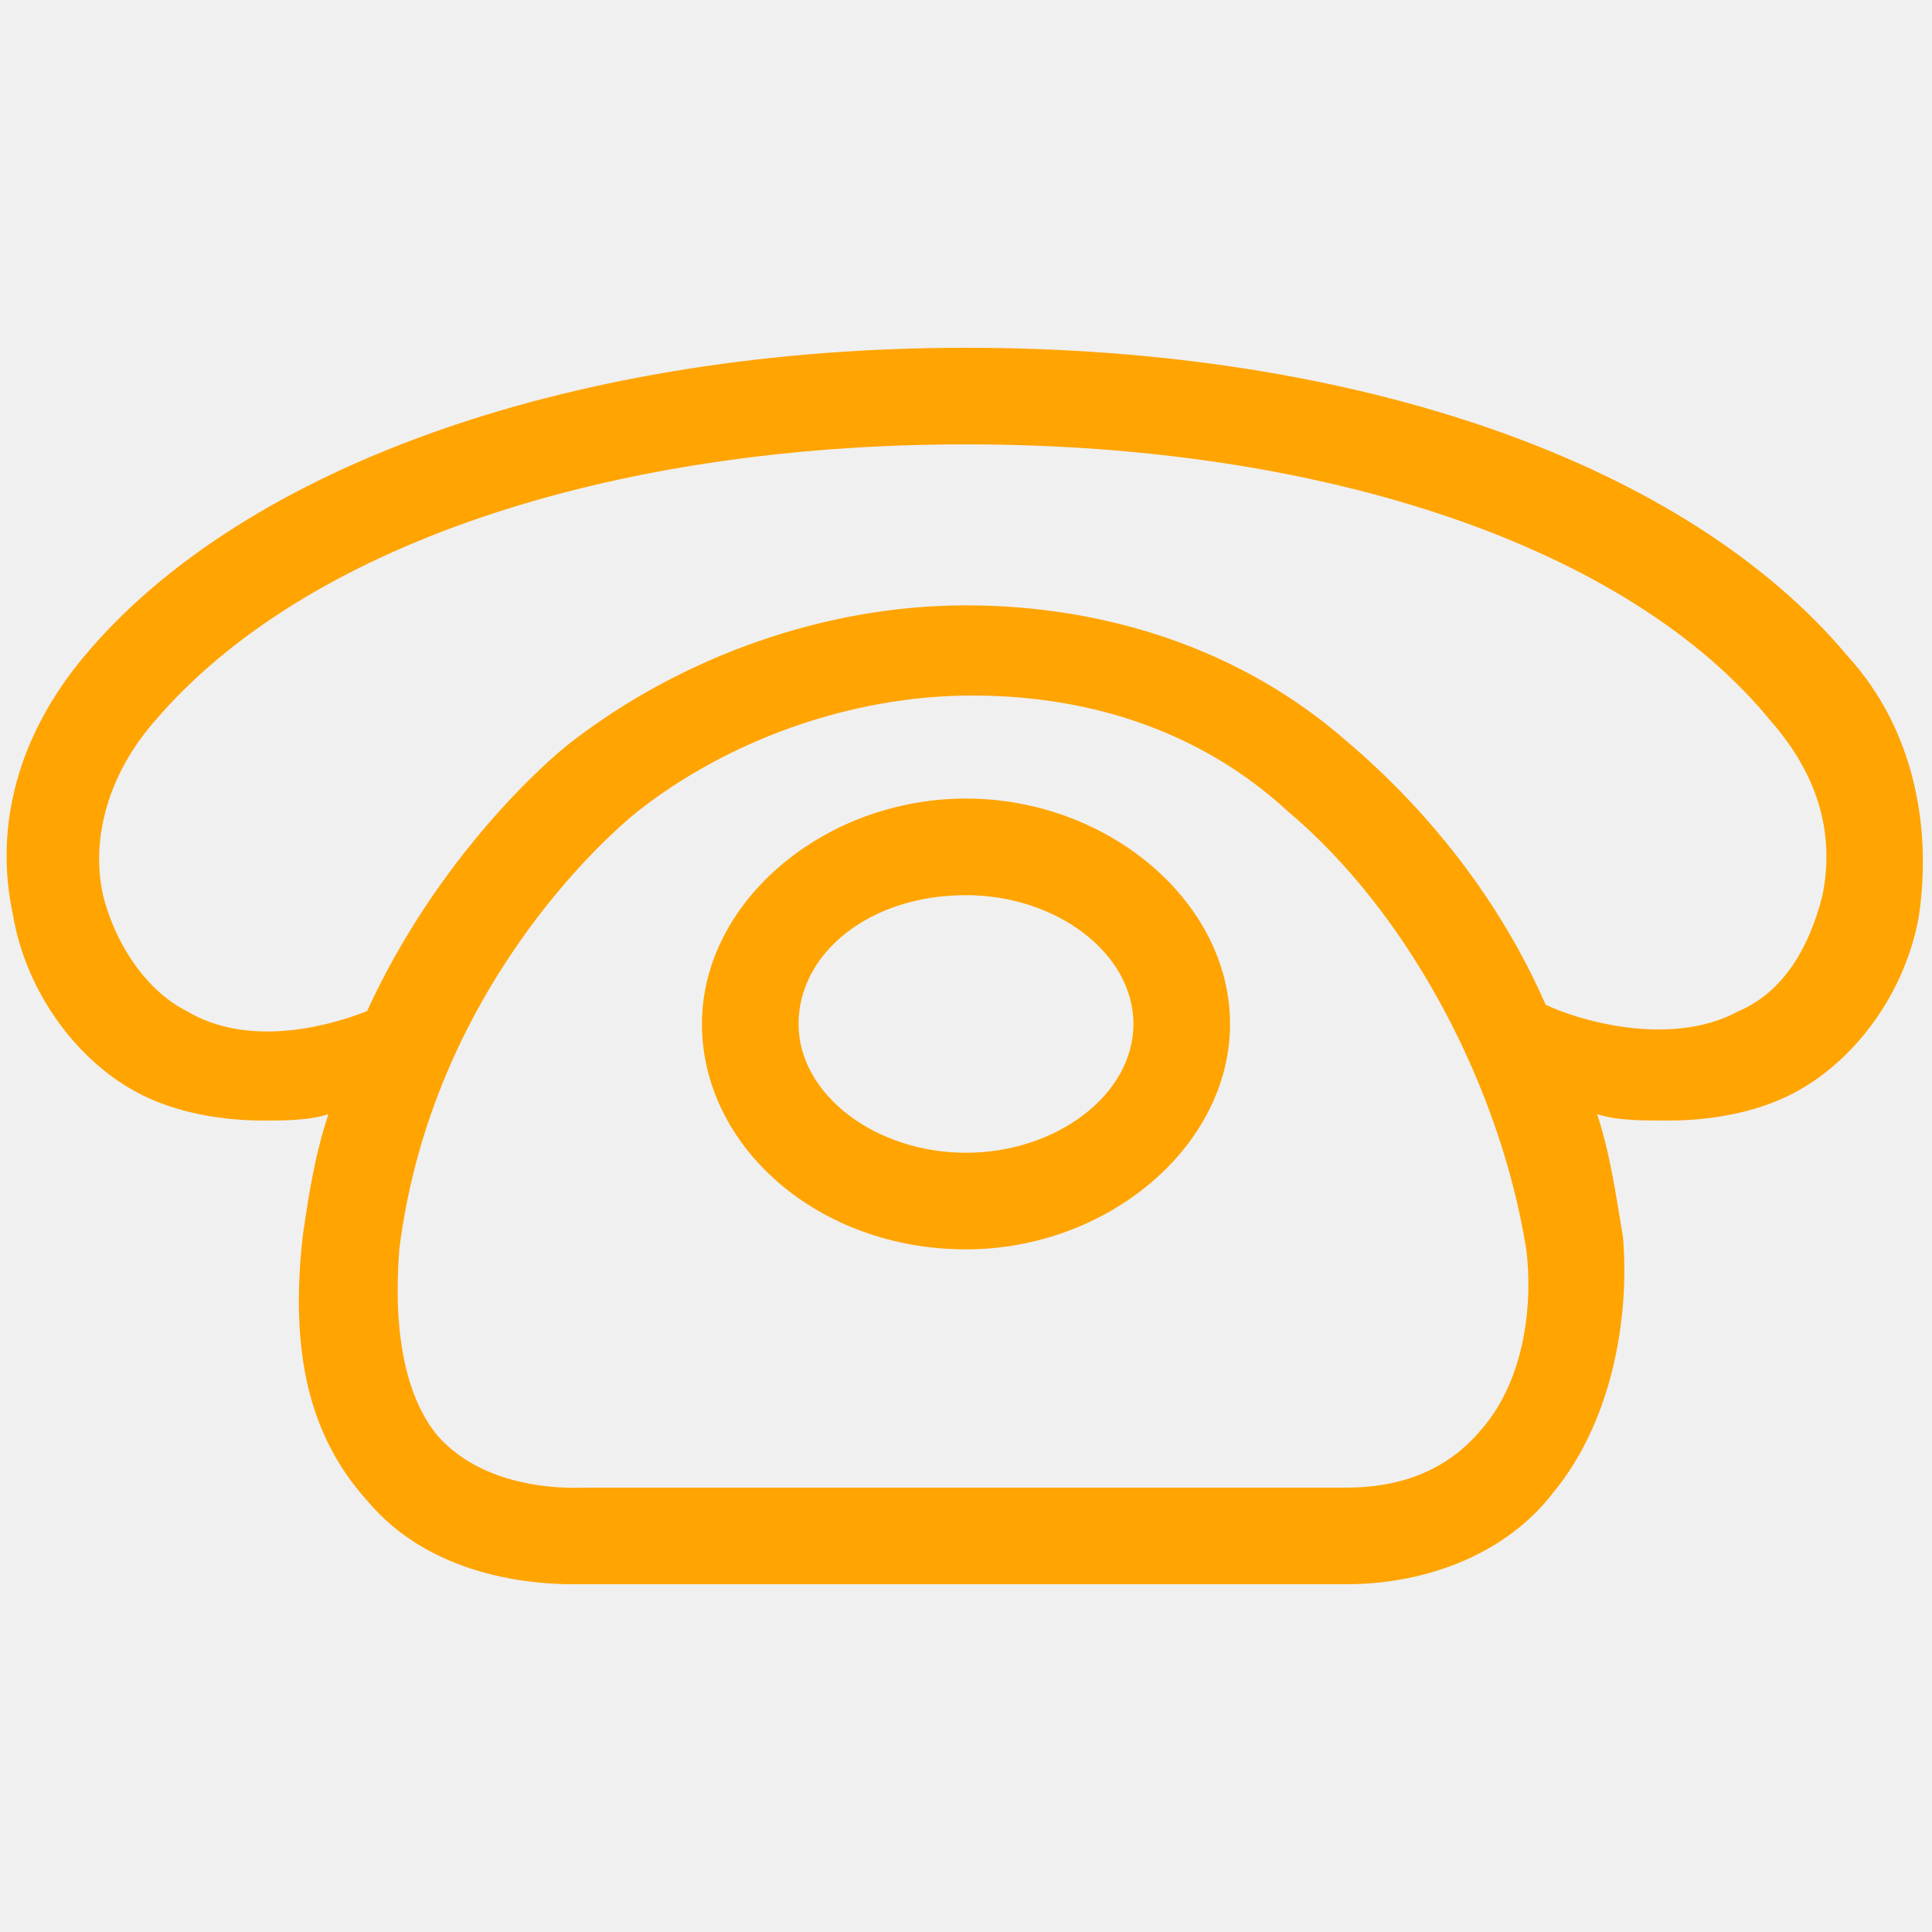
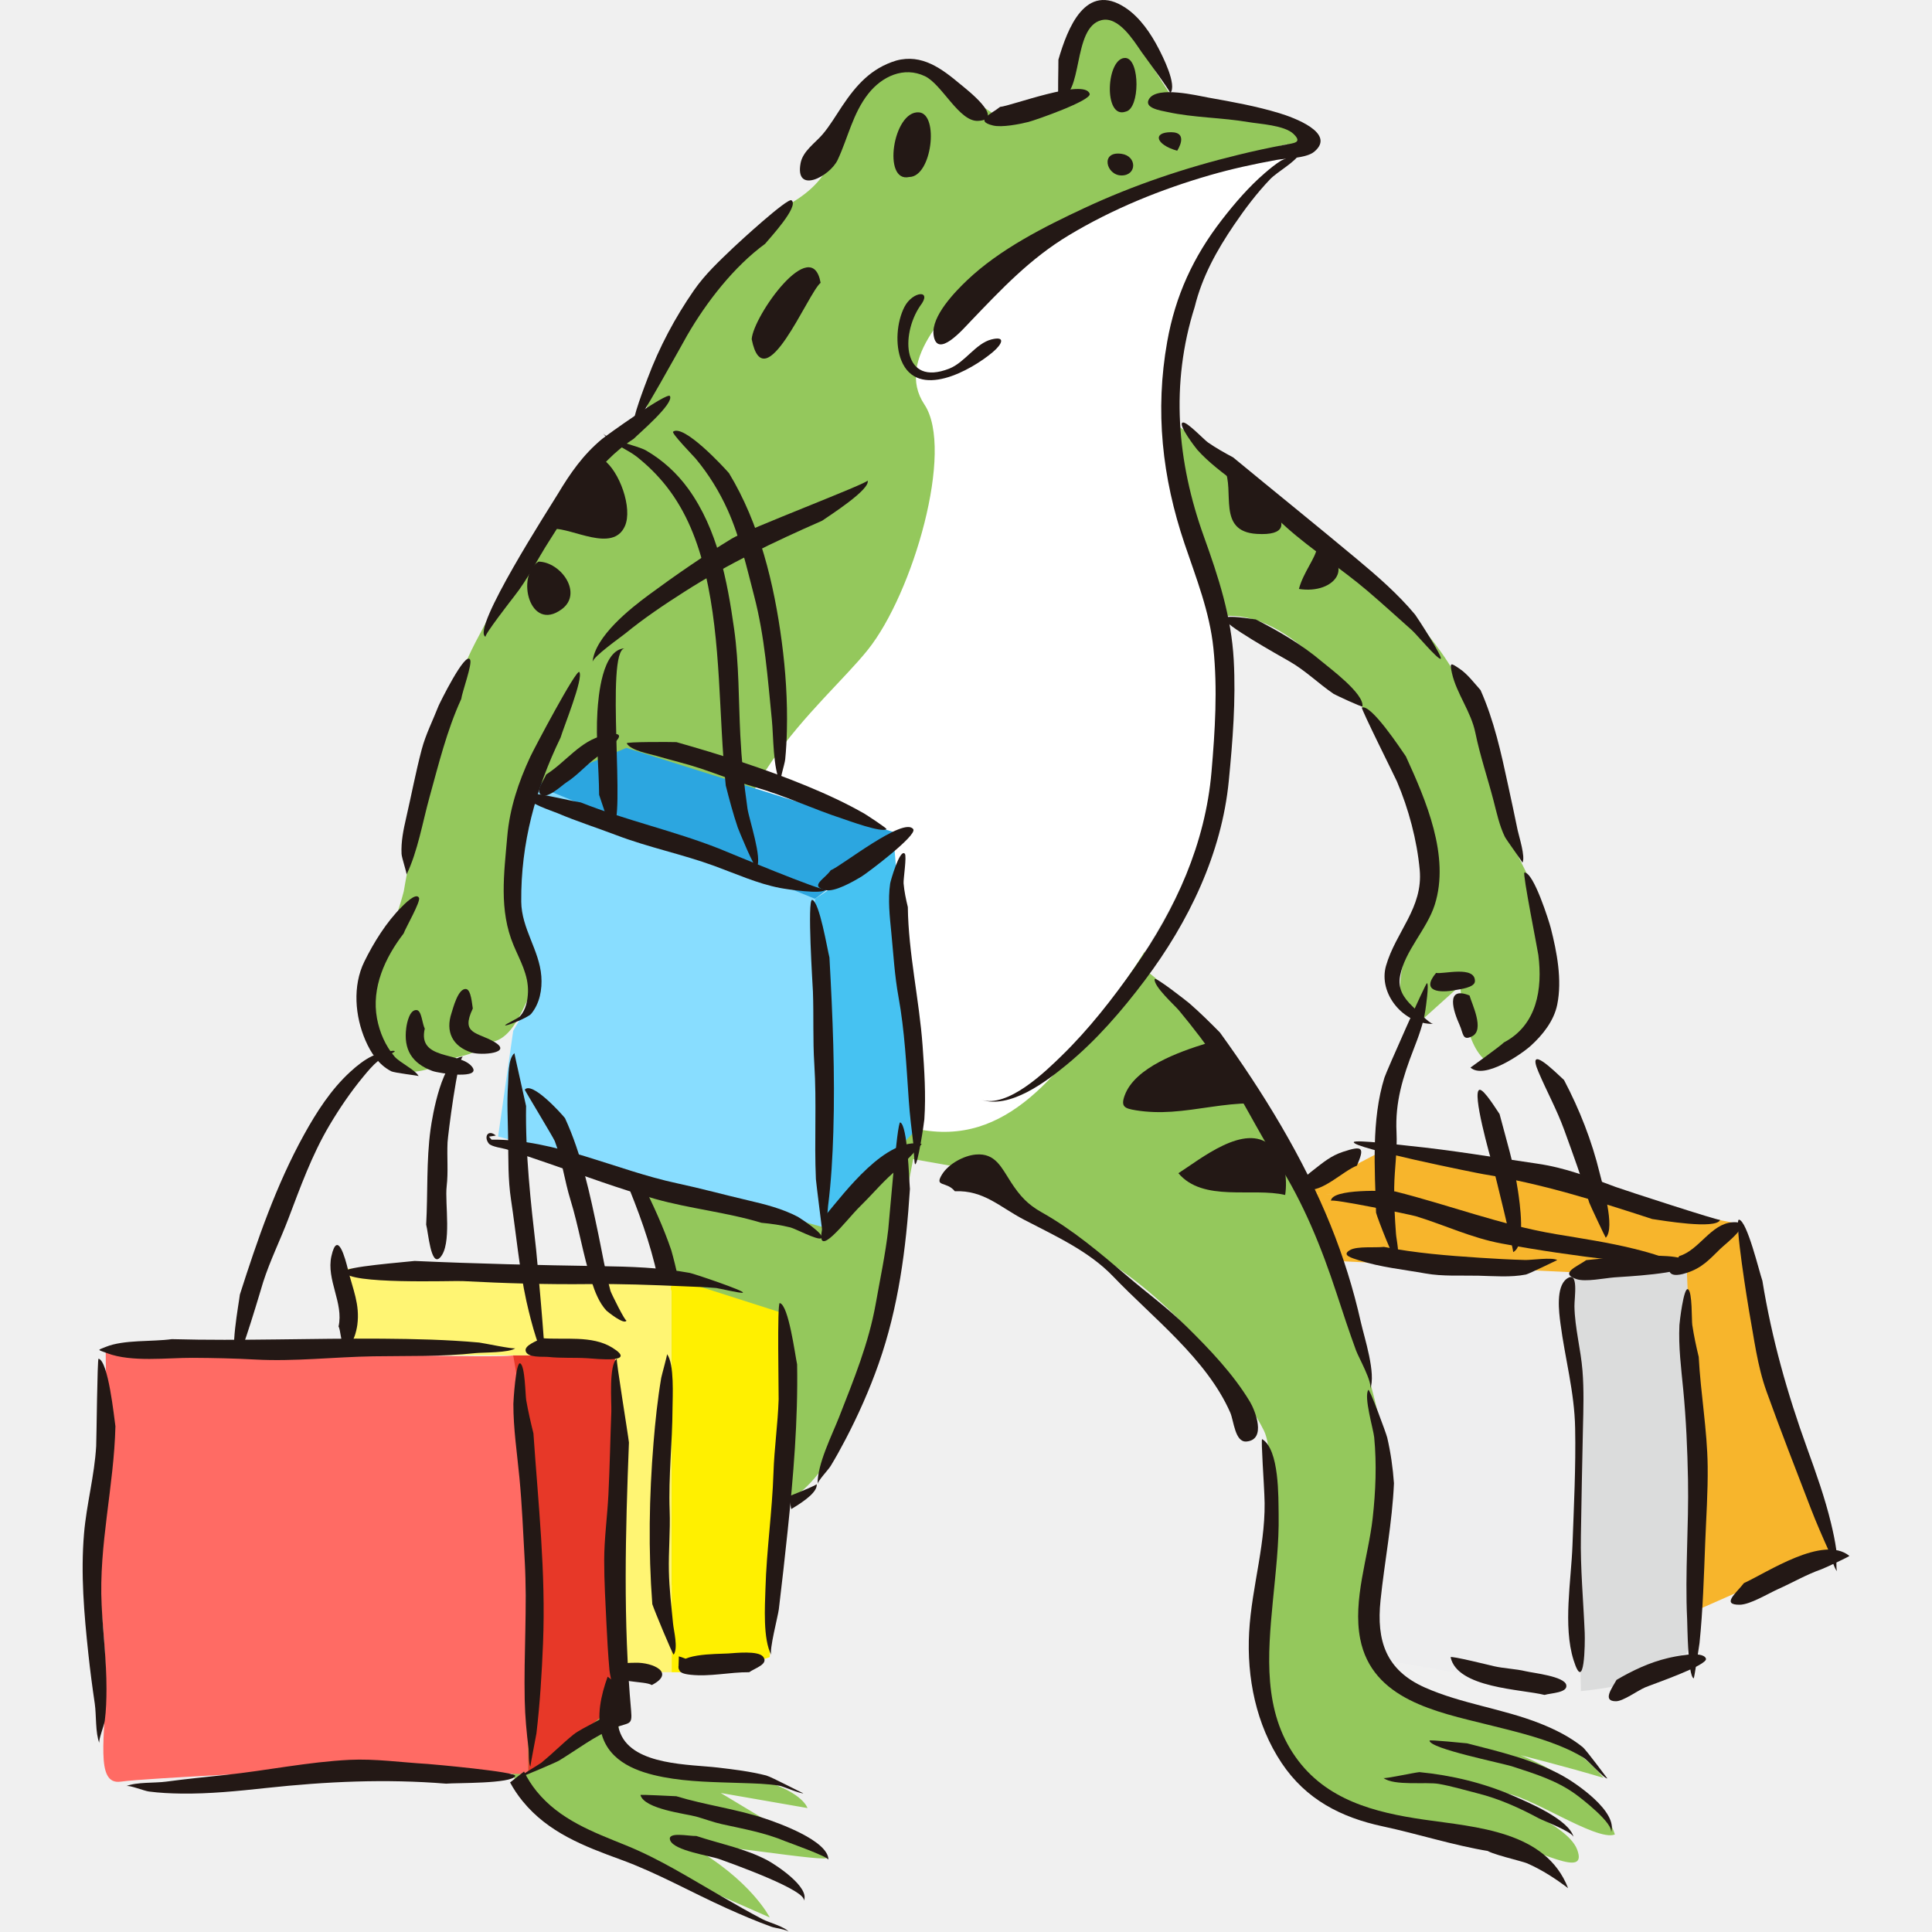
- <svg xmlns="http://www.w3.org/2000/svg" enable-background="new 0 0 30 30" height="40px" id="Capa_1" version="1.1" viewBox="0 0 30 30" width="40px" xml:space="preserve">
-   <path d="M28.7,10.2c-2.5-3-7.6-4.8-13.7-4.8c0,0,0,0,0,0h0c0,0,0,0,0,0c-6,0-11.2,1.8-13.7,4.8c-1,1.2-1.4,2.6-1.1,4  c0.2,1.2,1,2.3,2,2.8c0.6,0.3,1.3,0.4,1.9,0.4c0.3,0,0.7,0,1-0.1c-0.2,0.6-0.3,1.2-0.4,1.9c-0.2,1.8,0.1,3.1,1,4.1  c1,1.2,2.6,1.3,3.2,1.3c0.2,0,0.3,0,0.3,0h11.7c1.3,0,2.5-0.5,3.2-1.4c1-1.2,1.2-2.9,1.1-4c-0.1-0.6-0.2-1.3-0.4-1.9  c0.3,0.1,0.7,0.1,1.1,0.1c0.6,0,1.3-0.1,1.9-0.4c1-0.5,1.8-1.6,2-2.8C30,12.8,29.7,11.3,28.7,10.2z M23,22.2  c-0.5,0.6-1.2,0.9-2.1,0.9l-11.8,0c-0.1,0-1.5,0.1-2.3-0.8c-0.5-0.6-0.7-1.6-0.6-2.9c0.5-4,3.2-6.4,3.7-6.8c1.4-1.1,3.3-1.8,5.2-1.8  c1.9,0,3.6,0.6,4.9,1.8c1.9,1.6,3.3,4.3,3.7,6.8C23.8,20.2,23.7,21.4,23,22.2z M28.3,13.9c-0.2,0.8-0.6,1.5-1.3,1.8  c-1.1,0.6-2.6,0.1-3-0.1c-0.7-1.6-1.8-3-3.1-4.1c-1.6-1.4-3.7-2.1-5.9-2.1c-2.2,0-4.4,0.8-6.1,2.1c-0.4,0.3-2.1,1.8-3.2,4.2  c-0.5,0.2-1.8,0.6-2.8,0c-0.6-0.3-1.1-1-1.3-1.8c-0.2-0.9,0.1-1.9,0.8-2.7C4.7,8.5,9.4,6.9,15,6.9c5.6,0,10.3,1.6,12.5,4.3  C28.2,12,28.5,12.9,28.3,13.9z M15,12.4c-2.2,0-4.1,1.6-4.1,3.5s1.8,3.5,4.1,3.5c2.2,0,4.1-1.6,4.1-3.5S17.2,12.4,15,12.4z M15,17.9  c-1.4,0-2.6-0.9-2.6-2s1.1-2,2.6-2c1.4,0,2.6,0.9,2.6,2S16.4,17.9,15,17.9z" fill="#ffa400" />
+ <svg xmlns="http://www.w3.org/2000/svg" version="1.1" id="_x31_2" x="0px" y="0px" viewBox="0 0 512 512" style="enable-background:new 0 0 512 512;" xml:space="preserve">
+   <g>
+     <polygon style="fill:#F7B52C;" points="431.956,410.162 347.969,399.164 344.97,316.177 370.966,317.177 437.955,328.175    446.954,335.174 459.952,401.164  " />
+     <polygon style="fill:#F7B52C;" points="344.97,316.177 365.966,305.179 459.952,324.176 446.954,335.174 411.959,330.175    364.967,317.177  " />
+     <path style="fill:#F7B52C;" d="M461.952,331.175c0,3,10.093,43.472,13.998,55.991c3.905,12.519,8.999,23.996,8.999,23.996   l-33.995,14.998l-2-48.992l-2-41.993l12.998-10.998L461.952,331.175z" />
+     <path style="fill:#EEEEEF;" d="M353.968,334.174l62.99,3c0,0,1.88,100.594,0,104.984c-1.879,4.39-1.879,4.39-1.879,4.39   l-7.119,0.61l-56.991-9.998l-2-66.99L353.968,334.174z" />
+     <path style="fill:#DBDCDC;" d="M418.958,448.157c0,0,15.009-1.27,18.997-4.999c3.988-3.729,8.999-4.999,8.999-4.999l3.999-11.998   l-3.999-90.986l-29.995,2L418.958,448.157z" />
+     <path style="fill:#94C85C;" d="M170.997,111.209c1-3-2-21.997,37.994-56.991c13.998-7.999,10.998-15.998,16.997-25.996   c5.999-9.998,14.998-13.998,19.997-9.998c4.999,3.999,18.997,12.998,18.997,12.998s12.998-2,15.997-5.999   c3-3.999,3-11.998,6.999-18.997c3.999-6.999,9.999-3,13.998,4.999c3.999,7.999,8.999,14.998,8.999,14.998   s28.995,3.999,33.995,6.999c4.999,3-2,5.999-14.998,8.999c-12.998,3-34.995,6.999-49.992,20.997   c-14.998,13.998,24.996,44.993,36.994,52.992c11.998,7.999,58.991,39.994,70.989,66.99c11.998,26.996,9.998,34.995,13.998,42.993   c3.999,7.999,8.999,16.997,8.999,26.996c0,9.998-1,19.997-16.997,27.996c-5.999-3.999-6.999-19.997-6.999-19.997l-9.999,8.999   c0,0-9.998,0-3.999-18.997c5.999-18.997,8.999-24.996,3-38.994c-5.999-13.998-11.998-21.997-16.997-26.996   c-4.999-4.999-17.997-21.997-32.995-21.997c-14.998,0-36.994,31.995-27.996,57.991s3,33.995,6.999,36.994   c3.999,2.999,24.996,22.996,38.994,53.992c13.998,30.995,20.55,59.078,22.997,69.989c2.446,10.911-3.999,28.995-4.999,41.993   c-1,12.998,3.999,21.997,15.998,26.996c11.998,4.999,33.995,3.999,46.993,19.997c-9.999-3-21.997-5.999-21.997-5.999   s20.997,7.999,24.996,20.997c-4.999,2-23.603-11.098-29.995-10.998c-6.392,0.1,16.997,6.999,19.997,14.998   c3,7.999-9.999,0-21.997-2.999c-11.998-3-35.995-5.999-43.993-10.998c-7.999-4.999-19.997-15.998-17.997-36.994   c2-20.997,4.716-52.31,1-59.991c-3.717-7.681-18.997-29.995-39.994-43.993c-20.997-13.998-35.994-24.996-35.994-24.996l-16.997-3   c0,0-10.698,57.85-17.997,71.989c-7.299,14.139-12.998,16.997-12.998,16.997s-23.996,8.999-32.995,23.996   c-8.999,14.998-16.997,35.994-12.998,41.993c3.999,5.999,28.098,6.933,37.994,9.999c9.896,3.066,10.998,6.999,10.998,6.999   l-22.997-3.999c0,0,24.996,14.998,27.996,16.997c2.999,2-37.994-4.999-35.995-3c15.998,8.999,20.997,18.997,20.997,18.997   s-17.997-7.999-29.995-12.998c-11.998-4.999-25.996-6.999-33.995-17.997c-7.999-10.998-10.998-22.996,0-42.993   c10.998-19.997,27.996-42.993,34.995-55.991c6.999-12.998-0.644-56.259-6.999-68.989c-6.355-12.73-11.998-23.996-11.998-23.996   s-9.998-22.996-12.998-23.996c-2.999-1-4.999,13.998-12.998,14.998c-3,3-8.999,3.999-8.999,3.999s-13.998,7.999-17.997,1   c-3.999-6.999-5.999-18.997-2-27.996c3.999-8.999,5.999-16.997,5.999-16.997s6.999-42.993,18.997-65.99   c11.998-22.996,30.028-52.478,35.995-54.991C167.964,112.695,170.997,111.209,170.997,111.209z" />
+     <path style="fill:#FFFFFF;" d="M261.983,71.215c-9.999,9.998-24.996,23.996-16.997,35.994c7.999,11.998-3,49.992-14.998,64.99   c-11.998,14.998-43.993,38.994-35.994,74.988c7.999,35.994,24.996,46.993,48.992,51.992c23.996,4.999,37.994-14.998,52.992-35.995   c14.998-20.997,27.016-45.699,28.995-66.99c1.98-21.29-4.999-38.994-7.999-51.992c-3-12.998-11.998-34.995-6.999-52.992   c4.999-17.997,19.469-39.356,26.996-44.993c7.527-5.637,3.999-7.999,3.999-7.999s-34.995,8.999-45.993,14.998   C283.979,59.217,261.983,71.215,261.983,71.215z" />
+     <path style="fill:#FF6B64;" d="M28.019,358.171c11.998-1,104.679,2.153,107.983,1c3.304-1.154,3.999,110.983,3.999,110.983   l-55.991-1c0,0-44.993,2-51.992,3c-6.999,1-3.999-11.998-3.999-26.996c0-14.998-3.999-41.993-3.999-41.993   s5.999-18.997,4.999-23.996C28.019,374.168,28.019,358.171,28.019,358.171z" />
+     <polygon style="fill:#E73828;" points="142.001,359.17 162.998,359.17 162.998,452.156 140.001,470.153 140.001,382.167    136.002,359.17  " />
+     <path style="fill:#88DDFF;" d="M132.003,301.179l85.987,23.996c0,0-2-83.987-2-86.987c0-3-73.989-29.995-73.989-29.995   s-6.999,15.997-5.999,26.996c1,10.998,6.999,25.996,6.999,25.996l-6.999,11.998L132.003,301.179z" />
+     <path style="fill:#46C2F2;" d="M236.986,224.191c0,0,2,24.996,3,32.995c1,7.999,2.999,41.993,2.999,41.993l-24.996,25.996   l-2-86.987L236.986,224.191z" />
+     <polygon style="fill:#2CA6E0;" points="238.986,221.192 165.997,198.195 142.001,208.194 215.99,238.189  " />
+     <polygon style="fill:#FFF573;" points="93.009,359.17 92.009,336.174 177.995,337.174 177.995,443.157 164.997,443.157    162.998,359.17  " />
+     <path style="fill:#FFF000;" d="M182.995,340.173l24.996,7.999l-3.999,90.986l-11.998,3.999h-13.998V342.173   C177.995,342.173,176.175,339.007,182.995,340.173z" />
+     <g>
+       <path style="fill:#231815;" d="M237.483,16.059c-6.641,2.023-10.587,6.514-14.327,12.097c-1.663,2.483-3.19,5.116-5.125,7.405    c-1.961,2.321-5.256,4.459-5.861,7.65c-1.6,8.425,7.756,3.578,9.832-0.866c2.732-5.849,4.002-12.307,8.112-17.514    c3.624-4.592,9.401-7.301,14.999-4.642c4.529,2.152,9.042,12.045,14.036,11.845c7.478-0.299-3.133-8.452-4.619-9.694    C249.608,18.227,244.335,14.177,237.483,16.059z" />
+       <path style="fill:#231815;" d="M280.487,15.821c2.379-8.187,7.171-20.871,17.854-13.707c3.801,2.549,6.651,6.777,8.723,10.781    c0.929,1.795,4.999,9.701,3.05,11.807c0.27-0.292-7.234-10.403-7.615-10.955c-2.141-3.102-6.098-9.532-10.62-8.401    c-7.853,1.964-4.622,20.392-11.371,20.746C280.277,26.103,280.523,17.038,280.487,15.821z" />
+       <path style="fill:#231815;" d="M328.097,41.05c-13.922,3.381-27.632,7.977-40.624,14.036c-10.722,5-22.508,10.941-31.162,19.166    c-3.168,3.011-9.548,9.541-8.905,14.488c0.857,6.596,7.879-1.581,9.79-3.573c8.252-8.602,15.746-16.612,26.06-22.82    c11.61-6.989,24.347-12.153,37.346-15.914c5.822-1.685,11.721-2.962,17.682-4.05c2.58-0.471,7.867-0.392,10.008-2.181    c5.927-4.951-5.548-9.089-9.268-10.218c-6.122-1.857-12.467-2.996-18.757-4.113c-2.973-0.528-13.492-3.14-15.713,0.295    c-1.608,2.486,3.066,3.134,4.841,3.52c7.027,1.528,14.381,1.455,21.479,2.673c2.841,0.488,9.534,0.819,11.919,3.13    c2.454,2.378,0.102,2.414-2.374,2.888C336.291,39.165,332.175,40.036,328.097,41.05z" />
+       <path style="fill:#231815;" d="M243.808,81.131c3.501-4.482-1.951-4.04-4.129,0.221c-2.027,3.966-2.512,10.016-0.814,14.187    c4.288,10.533,18.482,2.642,24.266-2.256c2.419-2.049,3.526-4.324-0.404-3.325c-4.142,1.052-7.01,6.089-11.147,7.722    C239.134,102.594,238.649,88.782,243.808,81.131z" />
+       <path style="fill:#231815;" d="M316.606,81.344c-6.464,20.374-4.698,41.023,2.439,60.856c3.878,10.777,7.277,21.186,7.908,32.704    c0.585,10.677-0.275,21.395-1.308,32.016c-1.879,19.309-10.648,37.432-22.209,52.808c-6.122,8.142-12.914,15.997-20.81,22.479    c-5.465,4.486-15.031,11.775-22.663,9.22c7.051,2.361,17.116-7.478,21.419-11.676c7.227-7.05,13.513-15.12,19.307-23.369    c10.907-15.53,18.736-32.81,20.374-51.852c0.935-10.865,1.629-21.88,0.502-32.757c-1.005-9.698-4.558-18.533-7.65-27.688    c-5.934-17.573-7.865-35.185-4.592-53.549c2.176-12.214,6.919-22.514,14.502-32.3c3.422-4.416,7.129-8.72,11.368-12.377    c1.362-1.176,2.772-2.328,4.294-3.293c0.043-0.027,5.19-2.354,5.012-1.986c-1.159,2.38-5.957,4.881-7.923,6.937    c-3.527,3.689-6.625,7.797-9.491,12.013C322.453,66.345,318.58,73.307,316.606,81.344z" />
+       <path style="fill:#231815;" d="M265.035,28.325c2.835-0.206,22.445-7.671,23.739-3.459c0.542,1.762-14.309,6.964-16.238,7.453    c-2.423,0.614-7.048,1.502-9.366,0.941C258.019,32.014,262.813,30.144,265.035,28.325z" />
+       <path style="fill:#231815;" d="M202.752,64.62c-8.266,6.044-15.558,15.457-20.65,24.268c-0.827,1.431-13.498,24.507-14.138,23.807    c-0.829-0.907,3.32-11.515,3.67-12.453c3.069-8.216,7.265-16.102,12.259-23.299c3.001-4.325,6.715-7.749,10.501-11.376    c1.092-1.046,14.332-13.24,15.363-12.484C211.88,54.653,203.887,63.226,202.752,64.62z" />
+       <path style="fill:#231815;" d="M217.875,137.996c-12.814,5.624-24.731,11.316-36.562,18.863    c-5.363,3.421-10.656,6.982-15.587,11.008c-1.29,1.053-8.567,6.141-8.693,7.58c0.593-6.77,10.081-14.238,14.87-17.773    c7.065-5.216,14.513-10.356,22.012-14.929c4.077-2.486,36.264-14.719,36.01-15.401    C230.79,129.676,219.601,136.772,217.875,137.996z" />
+       <path style="fill:#231815;" d="M148.57,195.446c-6.653,13.736-10.564,28.003-10.436,43.473c0.059,7.198,4.805,12.841,5.323,19.807    c0.26,3.494-0.42,7.191-2.683,9.942c-0.877,1.067-7.03,3.462-6.894,3.043c0.126-0.388,3.375-1.765,3.96-2.426    c1.513-1.711,2.009-4.143,2.081-6.355c0.149-4.585-2.101-8.332-3.814-12.415c-3.919-9.34-2.519-19.032-1.675-28.873    c0.634-7.396,2.957-14.361,6.094-21.079c1.007-2.157,12.263-23.442,12.998-22.468C154.719,179.677,149.231,193.059,148.57,195.446    z" />
+       <path style="fill:#231815;" d="M125.3,267.265c-3.281,6.881,1.149,6.197,5.696,8.854c5.081,2.969-3.428,3.648-6.036,2.81    c-5.137-1.651-6.926-5.608-5.303-10.457c0.377-1.128,1.723-6.653,3.866-6.367C124.871,262.285,125.09,266.211,125.3,267.265z" />
+       <path style="fill:#231815;" d="M112.57,272.591c-1.965,8.393,9.205,6.111,12.457,10.022c2.915,3.507-8.564,1.91-10.49,1.182    c-5.33-2.014-7.651-5.602-6.871-11.427c0.17-1.271,0.882-4.868,2.754-4.69C111.765,267.808,111.873,271.306,112.57,272.591z" />
+       <path style="fill:#231815;" d="M106.96,247.39c-4.906,6.38-8.577,14.337-7.048,22.523c0.682,3.652,2.222,7.232,4.639,10.077    c1.348,1.587,5.547,3.545,6.39,5.19c-0.083-0.162-6.373-0.819-7.3-1.303c-3.303-1.723-5.344-4.82-6.791-8.156    c-2.787-6.427-3.441-14.462-0.309-20.86c2.482-5.068,5.891-10.535,9.88-14.496c0.581-0.577,3.834-3.997,4.619-2.434    C111.528,238.903,107.491,245.896,106.96,247.39z" />
+       <path style="fill:#231815;" d="M167.941,116.286c-10.022,6.47-16.128,17.306-22.463,27.177c-3.099,4.83-5.616,10.018-9.181,14.53    c-0.564,0.714-8.192,10.526-7.598,10.771c-4.112-1.693,17.284-34.771,19.13-37.856c3.31-5.528,6.689-10.389,11.72-14.57    c1.091-0.907,17.307-12.537,17.986-11.376C178.68,106.916,169.429,114.786,167.941,116.286z" />
+       <path style="fill:#231815;" d="M122.234,185.24c-3.81,8.304-6.008,17.351-8.437,26.124c-1.812,6.545-3.092,14.273-6.059,20.406    c0.136-0.281-1.27-4.436-1.322-5.466c-0.163-3.242,0.498-6.428,1.222-9.566c1.388-6.012,2.547-12.167,4.119-18.128    c1.044-3.959,2.984-7.756,4.476-11.578c0.159-0.408,7.12-14.674,8.354-12.205C125.209,175.969,122.465,183.387,122.234,185.24z" />
+       <path style="fill:#231815;" d="M323.299,273.63c11.335,15.661,22.073,33.14,29.329,51.086c3.357,8.303,6.044,16.889,8,25.629    c0.92,4.111,4.113,13.704,2.471,17.802c0.713-1.781-3.056-8.406-3.73-10.248c-1.821-4.976-3.479-10.008-5.128-15.042    c-4.007-12.231-8.785-24.059-15.725-34.948c-5.379-8.44-9.644-17.5-15.255-25.803c-3.354-4.964-7.006-9.732-10.833-14.341    c-1.122-1.351-6.734-6.359-6.434-8.292c0.119-0.764,8.66,5.942,9.227,6.436C318.036,268.359,320.682,270.974,323.299,273.63z" />
+       <path style="fill:#231815;" d="M253.036,315.691c7.677-0.313,11.894,4.174,18.316,7.526c8.237,4.3,17.163,8.28,23.676,15.086    c10.473,10.942,24.759,21.846,31,36.037c0.955,2.171,1.238,7.952,4.309,7.677c5.382-0.483,2.267-8.286,0.917-10.53    c-4.432-7.371-10.698-13.913-16.78-19.913c-4.958-4.891-10.405-8.847-15.643-13.313c-7.217-6.153-14.475-12.326-22.791-16.995    c-3.678-2.065-5.732-4.304-8.104-7.942c-2.511-3.85-4.12-7.83-9.352-7.36c-3.16,0.284-7.166,2.452-8.902,5.222    C247.472,314.713,250.845,312.941,253.036,315.691z" />
+       <path style="fill:#231815;" d="M335.063,396.021c0.681,12.366-3.348,24.254-4.027,36.519c-0.666,12.046,1.847,24.548,8.62,34.689    c6.437,9.638,15.725,14.411,26.798,16.779c9.319,1.993,18.798,5.059,28.147,6.574c-0.134-0.022-0.689-0.267-0.757-0.402    c0.518,1.031,9.495,3.015,10.9,3.636c3.942,1.742,7.389,3.978,10.818,6.57c-5.89-15.182-24.351-16.156-38.199-18.167    c-13.126-1.906-25.964-5.182-34.02-16.591c-8.635-12.229-7.379-27.102-6.034-41.182c0.735-7.697,1.685-15.406,1.542-23.152    c-0.08-4.314,0.233-17.157-4.37-19.905C334.12,381.174,335.029,394.151,335.063,396.021z" />
+       <path style="fill:#231815;" d="M376.173,469.631c8.565,0.839,17.049,2.872,24.945,6.326c3.648,1.595,14.76,6.223,15.906,10.916    c-0.358-1.468-7.983-4.332-9.189-4.98c-5.206-2.796-10.516-5.199-16.265-6.641c-3.398-0.852-6.798-1.891-10.252-2.496    c-3.39-0.594-11.841,0.579-14.677-1.565C366.985,471.451,374.771,469.746,376.173,469.631z" />
+       <path style="fill:#231815;" d="M388.806,462.003c8.58,2.215,17.4,4.265,25.234,8.553c3.386,1.854,14.955,9.581,12.878,15.174    c0.904-2.433-7.99-9.252-9.392-10.262c-5.066-3.649-10.676-5.36-16.516-7.271c-3.156-1.033-22.084-4.755-22.173-6.916    C378.825,460.995,387.915,461.923,388.806,462.003z" />
+       <path style="fill:#231815;" d="M369.413,393.078c-0.448,10.424-2.487,20.691-3.56,31.053c-1.108,10.706,1.43,18.497,11.775,23.086    c9.763,4.331,20.592,5.591,30.515,9.522c3.979,1.577,7.89,3.535,11.243,6.226c1.067,0.856,6.543,8.352,6.585,8.353    c-0.975-0.02-4.947-4.662-6.315-5.513c-2.015-1.252-4.166-2.264-6.362-3.153c-6.142-2.486-12.662-4.015-19.075-5.613    c-13.501-3.363-30.616-6.642-33.752-22.717c-2.02-10.356,2.161-21.728,3.309-32.02c0.791-7.091,1.082-14.253,0.403-21.366    c-0.204-2.142-2.822-10.801-1.556-12.592c0.319-0.452,4.736,11.492,5.008,12.659C368.552,384.968,369.13,389.021,369.413,393.078z    " />
+       <path style="fill:#231815;" d="M241.14,315.071c-1.017,15.795-3.017,31.375-8.302,46.372c-2.42,6.867-5.383,13.544-8.755,19.995    c-1.245,2.383-2.545,4.741-3.937,7.042c-0.632,1.044-3.483,4.013-3.456,4.825c-0.173-5.179,3.877-13.146,5.689-17.787    c3.855-9.873,7.838-19.521,9.701-30.025c1.159-6.536,2.565-13.137,3.324-19.739c0.23-2.003,2.343-28.647,3.166-28.307    C240.548,298.266,240.904,312.72,241.14,315.071z" />
+       <path style="fill:#231815;" d="M190.296,468.428c-7.423-0.877-22.309-0.535-25.856-9.012c-1.497-3.578-0.943-7.862,0.525-12.16    c-0.384-0.06-0.769-0.238-1.12-0.577c-0.882-0.852-1.831-1.619-2.814-2.339c-1.785,4.974-3.002,10.437-1.528,15.418    c2.146,7.251,9.504,9.891,16.231,11.181c6.856,1.314,13.872,1.334,20.823,1.579c3.357,0.118,6.769,0.171,10.086,0.735    c0.869,0.148,5.63,2.21,6.245,1.966c-0.17,0.067-8.431-4.337-9.844-4.699C198.868,469.453,194.568,468.932,190.296,468.428z" />
+       <path style="fill:#231815;" d="M216.424,393.286c0.059,0.246-3.59,1.759-7.266,3.215c0.126,1.143,0.298,2.282,0.525,3.419    C213.63,397.587,216.717,395.181,216.424,393.286z" />
+       <path style="fill:#231815;" d="M179.234,476.021c7.688,2.348,15.719,3.336,23.366,5.866c3.365,1.114,16.992,5.892,16.939,10.983    c0.009-0.836-10.762-4.647-11.355-4.895c-5.608-2.34-11.116-3.274-16.971-4.578c-2.283-0.508-4.472-1.364-6.73-1.988    c-2.716-0.751-13.713-1.97-14.757-5.699C169.666,475.498,177.916,475.998,179.234,476.021z" />
+       <path style="fill:#231815;" d="M184.546,486.556c6.325,2.094,12.973,3.316,18.903,6.485c1.99,1.064,11.425,7.149,9.529,10.779    c1.417-2.714-19.587-10.145-22.257-11.111c-2.648-0.958-12.062-2.249-13.111-4.992    C176.684,485.297,182.588,486.634,184.546,486.556z" />
+       <path style="fill:#231815;" d="M179.726,338.794c-0.541-2.589-1.159-5.103-1.83-7.473c-2.082-6.131-4.799-12-7.672-17.792    c-1.517-0.695-3.094-1.193-4.719-1.515c3.632,8.703,6.806,17.272,8.784,26.391C176.101,338.534,177.913,338.67,179.726,338.794z" />
+       <path style="fill:#231815;" d="M202.066,508.612c-3.654-1.907-7.229-3.975-10.801-6.029c-8.366-4.81-16.446-9.933-25.416-13.56    c-8.736-3.533-17.515-6.776-23.643-14.32c-1.351-1.664-2.446-3.417-3.33-5.232c-1.244,0.95-2.477,1.916-3.7,2.896    c0.93,1.724,2.039,3.388,3.338,4.979c6.789,8.309,16.255,11.922,26.033,15.486c9.69,3.532,18.636,8.653,28.029,12.877    c3.917,1.762,7.874,3.455,11.914,4.918c0.932,0.338,4.036,0.706,4.603,1.373C207.83,510.51,203.768,509.501,202.066,508.612z" />
+       <path style="fill:#231815;" d="M332.788,164.154c6.209,3.167,12.116,6.603,17.457,11.12c2.1,1.777,11.312,8.551,10.818,11.93    c-0.045,0.309-7.311-3.096-7.641-3.321c-4.037-2.753-7.448-6.174-11.733-8.626c-2.659-1.521-17.897-10.034-17.171-11.367    C325.083,162.854,331.82,164.071,332.788,164.154z" />
+       <path style="fill:#231815;" d="M372.569,200.439c5.299,11.596,11.754,26.45,7.653,39.335c-2.077,6.527-7.952,12.186-9.188,18.865    c-0.628,3.393,0.875,5.703,3.233,8.005c0.858,0.838,4.646,4.718,5.557,4.701c-7.915,0.147-14.627-8.07-12.511-15.412    c2.596-9.006,9.846-15.333,8.925-25.412c-0.717-7.85-2.943-16.177-6.033-23.418c-0.475-1.112-9.656-19.462-9.296-19.601    C363.393,186.544,371.26,198.585,372.569,200.439z" />
+       <path style="fill:#231815;" d="M380.574,257.832c1.798,0.408,10.386-2.021,10.299,2.2c-0.035,1.729-4.153,2.142-5.171,2.344    C381.646,263.184,376.391,262.844,380.574,257.832z" />
+       <path style="fill:#231815;" d="M389.443,263.814c0.568,2.185,4.129,9.142,0.643,10.837c-2.582,1.255-2.244-0.738-3.31-3.095    C385.213,268.103,382.883,261.174,389.443,263.814z" />
+       <path style="fill:#231815;" d="M398.554,276.259c8.763-4.609,10.276-14.158,9.123-23.177c-0.165-1.291-4.259-21.808-3.693-21.844    c2.459-0.155,6.588,13.128,6.981,14.664c1.631,6.381,3.055,13.777,1.715,20.348c-0.872,4.277-3.831,8.008-7.017,10.894    c-2.41,2.182-12.302,9.052-15.97,5.772C389.683,282.908,397.553,277.283,398.554,276.259z" />
+       <path style="fill:#231815;" d="M326.779,121.203c10.951,9.044,22,17.928,32.911,27.038c5.415,4.522,10.805,9.205,15.331,14.641    c0.371,0.445,7.679,11.663,6.75,11.718c-0.905,0.053-6.406-6.525-7.581-7.569c-3.923-3.486-7.799-7.033-11.793-10.437    c-6.926-5.902-14.733-10.825-21.512-16.873c-4.432-3.954-8.427-8.03-13.208-11.651c-3.628-2.748-7.312-5.45-10.367-8.855    c-0.275-0.307-5.442-6.93-3.832-7.246c1.12-0.22,5.624,4.579,6.648,5.287C322.248,118.721,324.501,120,326.779,121.203z" />
+       <path style="fill:#231815;" d="M392.353,182.873c3.574,8,5.462,16.638,7.296,25.165c0.857,3.982,1.733,7.962,2.539,11.955    c0.305,1.512,2.158,7.189,1.26,8.628c0.094-0.15-4.264-6.057-4.659-6.878c-1.451-3.016-2.145-6.328-2.981-9.547    c-1.565-6.025-3.584-11.932-4.823-18.004c-1.152-5.643-4.984-10.366-6.204-15.807c-0.677-3.018-0.295-2.729,2.074-1.125    C388.944,178.672,390.679,181.015,392.353,182.873z" />
+       <path style="fill:#231815;" d="M45.527,354.887c18.594,0.513,37.204-0.268,55.802-0.124c8.558,0.066,17.134,0.257,25.662,1.027    c0.859,0.078,9.177,1.838,9.567,1.497c-1.417,1.238-8.736,1.106-10.501,1.297c-9.008,0.975-18.067,0.706-27.11,0.852    c-10.397,0.167-20.91,1.42-31.293,0.853c-5.539-0.302-11.071-0.421-16.62-0.449c-6.678-0.034-16.183,1.22-22.629-1.228    c-2.632-1-2.742-0.716-0.349-1.682C32.89,354.978,40.258,355.622,45.527,354.887z" />
+       <path style="fill:#231815;" d="M141.363,379.845c1.283,18.729,3.306,36.785,2.545,55.639c-0.322,7.979-0.814,15.969-1.749,23.902    c-0.07,0.591-1.696,8.634-1.572,8.738c-0.523-0.438-0.407-3.878-0.499-4.617c-0.537-4.309-0.939-8.594-1.033-12.94    c-0.265-12.31,0.701-24.6,0.005-36.915c-0.414-7.329-0.703-14.715-1.403-22.026c-0.625-6.527-1.62-13.026-1.608-19.597    c0.001-0.567,0.648-11.315,1.818-10.716c1.295,0.663,1.344,8.385,1.587,9.762C139.974,374.022,140.635,376.943,141.363,379.845z" />
+       <path style="fill:#231815;" d="M118.219,472.688c-16.083-1.302-31.7-0.575-47.716,1.153c-7.492,0.808-15.016,1.581-22.562,1.472    c-2.825-0.041-5.663-0.173-8.466-0.541c-1.333-0.175-5.197-1.769-6.039-1.426c2.78-1.134,7.555-0.782,10.605-1.194    c5.249-0.71,10.512-1.225,15.778-1.784c10.899-1.157,21.819-3.444,32.769-3.988c6.802-0.338,13.882,0.688,20.669,1.08    c1.073,0.062,23.803,2.096,23.295,3.196C135.586,472.75,120.912,472.438,118.219,472.688z" />
+       <path style="fill:#231815;" d="M30.588,377.985c-0.378,15.933-4.448,31.438-3.651,47.413c0.369,7.397,1.295,14.762,1.282,22.176    c-0.005,2.804-0.089,5.626-0.444,8.41c-0.169,1.324-1.767,5.163-1.43,5.989c-1.108-2.71-0.788-7.497-1.23-10.492    c-0.65-4.405-1.23-8.809-1.703-13.237c-1.134-10.612-2.043-21.117-1.148-31.781c0.656-7.819,2.778-15.366,3.224-23.235    c0.101-1.779,0.292-23.236,0.627-23.159C28.707,360.66,30.228,375.525,30.588,377.985z" />
+       <path style="fill:#231815;" d="M143.557,354.626c6.012,0.514,13.3-0.828,18.7,2.512c6.844,4.232-4.062,2.952-6.679,2.801    c-3.606-0.209-6.7,0.033-10.28-0.338c-1.333-0.138-5.554,0.322-5.993-1.584C138.957,356.504,142.299,355.39,143.557,354.626z" />
+       <path style="fill:#231815;" d="M166.676,382.293c-0.927,23.813-1.56,47.312,0.577,71.075c0.362,4.031-0.522,2.978-4.387,4.549    c-5.347,2.174-9.861,5.718-14.76,8.687c-0.719,0.436-10.211,4.487-10.176,4.29c0.09-0.51,5.048-3.351,5.567-3.776    c2.895-2.372,5.528-5.047,8.434-7.406c2.553-2.073,9.417-4.605,10.703-6.992c0.908-1.684-0.944-8.129-1.117-10.081    c-0.363-4.104-0.607-8.217-0.8-12.333c-0.263-5.591-0.608-11.218-0.6-16.818c0.008-5.789,0.829-11.589,1.118-17.369    c0.368-7.358,0.49-14.722,0.776-22.083c0.081-2.092-0.724-12.478,1.46-13.935C163.19,360.288,166.435,380.052,166.676,382.293z" />
+       <path style="fill:#231815;" d="M63.567,343.076c4.626-14.454,9.613-29.004,16.976-42.329c3.337-6.04,7.178-12.048,12.312-16.732    c1.772-1.617,3.695-3.167,5.876-4.199c0.241-0.114,6.115-1.937,5.865-1.134c-0.045,0.145-4.039,2.17-4.376,2.448    c-1.466,1.214-2.711,2.706-3.92,4.166c-3.325,4.016-6.33,8.427-8.985,12.908c-4.692,7.92-7.687,16.332-10.936,24.874    c-2.138,5.621-4.789,10.93-6.639,16.69c-0.224,0.697-6.072,20.68-6.918,20.27C60.715,359.017,63.327,345.28,63.567,343.076z" />
+       <path style="fill:#231815;" d="M139.418,293.111c-0.207,12.689,1.212,25.381,2.654,37.968c0.167,1.458,2.543,27.733,2.192,27.678    c-1.677-0.261-4.491-12.701-4.763-13.945c-1.929-8.817-2.716-17.929-4.071-26.849c-0.837-5.512-0.686-10.794-0.77-16.345    c-0.071-4.745-0.342-9.502-0.022-14.244c0.137-2.038-0.044-6.825,1.685-8.267C136.275,279.146,139.055,291.405,139.418,293.111z" />
+       <path style="fill:#231815;" d="M193.186,125.383c8.105,13.367,11.953,29.299,13.988,44.653c1.032,7.791,1.549,15.676,1.359,23.535    c-0.062,2.551-0.19,5.105-0.444,7.644c-0.14,1.404-1.618,5.69-1.216,6.525c-2.074-4.313-1.861-12.397-2.328-17.044    c-1.107-11.008-1.87-21.907-4.663-32.662c-1.969-7.584-3.794-15.637-7.005-22.799c-2.212-4.932-5.091-9.598-8.56-13.746    c-0.407-0.487-6.455-6.71-5.939-7.089C181.178,112.344,191.583,123.534,193.186,125.383z" />
+       <path style="fill:#231815;" d="M153.901,212.65c11.969,4.753,24.576,7.491,36.548,12.195c1.899,0.746,28.003,11.712,28.416,10.846    c-0.704,1.475-10.562-0.064-12.151-0.372c-6.016-1.163-11.678-3.752-17.408-5.842c-8.571-3.126-17.409-4.896-25.931-8.137    c-5.206-1.98-10.524-3.673-15.654-5.852c-1.418-0.603-7.998-2.659-8.382-4.573c-0.321-1.601,1.181-0.697,2.596-0.532    C145.925,210.848,149.924,211.994,153.901,212.65z" />
+       <path style="fill:#231815;" d="M220.158,230.617c2.554-0.899,19.453-14.388,21.865-10.864c1.113,1.627-12.26,11.658-13.682,12.52    c-2.165,1.313-7.137,4.185-9.578,3.607C214.35,234.834,218.562,232.969,220.158,230.617z" />
+       <path style="fill:#231815;" d="M219.811,253.734c0.852,15.419,1.509,30.838,1.03,46.283c-0.202,6.522-0.566,13.06-1.388,19.536    c-0.103,0.814-0.394,7.044-1.466,7.346c0.004-0.001-1.734-13.709-1.765-14.413c-0.454-10.154,0.229-20.318-0.421-30.481    c-0.412-6.441-0.13-12.782-0.366-19.222c-0.047-1.286-1.564-24.588-0.195-24.294C217.168,238.904,219.266,251.683,219.811,253.734    z" />
+       <path style="fill:#231815;" d="M201.777,324.052c-9.242-2.805-18.928-3.722-28.218-6.343c-9.495-2.679-18.765-6.125-28.084-9.346    c-3.69-1.275-7.391-2.518-11.099-3.741c-1.06-0.35-4.174-0.703-4.86-1.601c-1.384-1.812-0.146-3.825,1.885-2.091    c-0.011-0.018-1.594,0.289-1.825,0.29c0.163,0.202,0.685,0.794,0.69,0.798c16.895-0.165,32.882,8.098,49.22,11.581    c6.24,1.33,12.447,3.036,18.67,4.484c4.55,1.059,9.127,2.199,13.291,4.386c0.342,0.18,7.654,4.902,6.124,5.705    c-0.98,0.515-6.84-2.574-8.09-2.889C206.96,324.651,204.363,324.287,201.777,324.052z" />
+       <path style="fill:#231815;" d="M240.585,240.374c0.149,12.244,3.026,24.529,3.912,36.765c0.469,6.476,0.904,12.993,0.466,19.484    c-0.066,0.975-1.764,12.274-2.449,11.896c-0.263-0.145-0.376-4.615-0.452-5.233c-0.481-3.893-0.952-7.763-1.226-11.678    c-0.638-9.141-1.083-18.43-2.733-27.46c-1.024-5.607-1.338-11.294-1.895-16.972c-0.424-4.323-0.929-8.719-0.305-13.05    c0.091-0.633,2.559-9.316,3.882-7.88c0.56,0.608-0.416,6.803-0.326,7.857C239.639,236.214,240.082,238.319,240.585,240.374z" />
+       <path style="fill:#231815;" d="M218.809,322.022c5.002-5.944,15.993-20.791,25.435-18.874c0.199,0.04-5.657,6.111-6.14,6.498    c-3.745,2.999-6.523,6.456-9.876,9.749c-2.586,2.539-4.872,5.596-7.519,8.036C215.927,331.84,217.915,325.418,218.809,322.022z" />
+       <path style="fill:#231815;" d="M144.74,205.248c5.192-3.254,9.069-9.021,15.351-10.377c8.643-1.866,0.845,3.719-1.908,5.76    c-3.033,2.249-5.044,4.774-8.198,6.8c-1.143,0.734-5.178,4.7-6.82,3.011C142.082,209.327,144.186,206.704,144.74,205.248z" />
+       <path style="fill:#231815;" d="M179.276,196.673c11.697,3.325,23.35,7.002,34.594,11.654c5.224,2.161,10.392,4.535,15.296,7.355    c0.105,0.061,6.059,3.878,5.765,4.08c-1.381,0.947-10.224-2.336-11.546-2.767c-7.895-2.576-15.401-6.144-23.411-8.434    c-4.886-1.396-9.437-3.293-14.246-4.89c-3.845-1.277-7.797-2.184-11.68-3.335c-1.697-0.503-6.944-1.438-7.952-3.344    C165.87,196.564,177.73,196.613,179.276,196.673z" />
+       <path style="fill:#231815;" d="M158.773,210.639c-0.052-7.369-0.92-14.715-0.448-22.089c0.253-3.947,1.25-16.483,7.256-16.738    c-5.334,0.418,0.448,47.227-3.286,47.023C161.158,218.773,159.261,211.845,158.773,210.639z" />
+       <path style="fill:#231815;" d="M192.333,208.164c-1.913-18.721-1.122-37.88-5.419-56.302c-1.916-8.213-4.989-16.189-10.229-22.878    c-2.327-2.971-5.027-5.651-7.988-7.988c-2.428-1.916-7.152-3.712-8.898-6.164c1.194,1.678,9.191,3.265,11.394,4.539    c4.426,2.559,8.212,6.024,11.206,10.16c7.732,10.682,10.349,24.342,12.149,37.137c1.325,9.42,1.17,18.676,1.64,28.148    c0.324,6.52,0.975,13.024,1.907,19.484c0.395,2.736,4.001,13.374,2.436,15.509c-0.478,0.652-4.774-9.798-5.021-10.522    C194.269,215.63,193.286,211.905,192.333,208.164z" />
+       <path style="fill:#231815;" d="M364.672,321.385c-0.339-11.635-1.279-24.583,2.221-35.81c0.481-1.543,10.967-25.221,11.281-25.039    c0.577,0.334-0.332,6.467-0.44,7.201c-0.53,3.591-1.806,6.966-3.111,10.332c-2.848,7.344-4.935,14.021-4.531,21.979    c0.249,4.895-0.543,9.673-0.612,14.573c-0.058,4.138,0.164,8.27,0.475,12.395c0.126,1.67,1.106,5.571,0.156,7.082    C369.69,334.766,365.078,322.969,364.672,321.385z" />
+       <path style="fill:#231815;" d="M397.401,295.236c1.767,6.789,3.881,13.505,4.895,20.466c0.374,2.567,2.212,14.446-1.294,16.117    c0.222-0.106-4.817-20.74-5.365-22.699c-0.731-2.615-5.646-19.792-3.562-20.305C393.242,288.527,396.812,294.451,397.401,295.236z    " />
+       <path style="fill:#231815;" d="M366.754,330.438c8.337,1.64,16.879,2.323,25.345,2.876c4.041,0.264,8.09,0.497,12.138,0.597    c1.605,0.039,7.091-0.779,8.451,0.02c-0.007-0.004-7.579,3.692-8.295,3.832c-4.07,0.799-8.467,0.405-12.583,0.311    c-4.637-0.106-9.486,0.222-14.057-0.597c-5.737-1.028-12.001-1.659-17.522-3.458c-1.983-0.646-4.934-1.388-2.383-2.78    C359.738,330.208,364.43,330.716,366.754,330.438z" />
+       <path style="fill:#231815;" d="M417.243,346.178c-0.055-2.106,1.267-9.76-2.074-7.266c-2.893,2.159-2.02,8.848-1.644,11.738    c1.227,9.426,3.718,18.204,3.905,27.8c0.202,10.337-0.338,20.746-0.708,31.078c-0.334,9.318-2.546,21.347,0.284,30.398    c2.919,9.337,3.069-4.576,2.96-7.201c-0.357-8.578-1.168-17.077-1.013-25.672c0.172-9.515,0.313-19.029,0.545-28.543    c0.124-5.072,0.281-10.186-0.12-15.25C418.925,357.542,417.345,351.924,417.243,346.178z" />
+       <path style="fill:#231815;" d="M409.313,449.174c-6.063-1.531-23.117-1.777-24.882-9.983c-0.107-0.498,10.787,2.215,11.49,2.373    c2.832,0.635,5.682,0.678,8.449,1.34c1.932,0.463,10.23,1.33,10.709,3.642C415.509,448.621,411.046,448.654,409.313,449.174z" />
+       <path style="fill:#231815;" d="M420.371,333.949c2.462-0.231,27.781-3.167,26.913,1.225c-0.467,2.366-17.217,3.173-19.398,3.338    c-2.689,0.204-7.727,1.283-10.137,0.46C413.247,337.436,417.791,335.742,420.371,333.949z" />
+       <path style="fill:#231815;" d="M450.178,359.582c0.505,9.693,2.254,19.275,2.373,28.999c0.082,6.761-0.394,13.558-0.656,20.311    c-0.343,8.844-0.6,17.701-1.501,26.511c-0.038,0.372-1.399,9.472-1.553,9.392c-1.573-0.813-1.648-13.998-1.728-15.618    c-0.607-12.35,0.463-24.746,0.224-37.105c-0.153-7.909-0.5-15.913-1.26-23.794c-0.55-5.704-1.291-11.401-1.012-17.145    c0.031-0.645,1.118-10.142,2.275-9.467c1.184,0.691,0.931,8.112,1.131,9.455C448.896,353.969,449.498,356.786,450.178,359.582z" />
+       <path style="fill:#231815;" d="M428.399,445.186c4.198-2.471,8.785-4.638,13.544-5.758c1.407-0.331,9.333-2.162,10.147,0.117    c0.629,1.761-14.246,6.826-16.118,7.631c-2.007,0.864-5.794,3.654-7.696,3.67C424.586,450.878,427.06,447.56,428.399,445.186z" />
+       <path style="fill:#231815;" d="M414.483,286.215c4.117,7.832,7.377,16.11,9.462,24.717c0.669,2.759,4.224,14.415,1.601,17.082    c-0.046,0.047-4.194-8.715-4.365-9.269c-2.051-6.627-4.315-12.901-6.678-19.382c-1.938-5.314-4.57-10.073-6.787-15.274    C404.434,276.391,411.988,283.909,414.483,286.215z" />
+       <path style="fill:#231815;" d="M89.722,351.517c1.407-6.18-3.305-12.371-1.891-18.638c1.608-7.125,3.659,0.581,4.42,3.693    c1.265,5.171,3.149,9.06,2.449,14.496c-0.161,1.253-1.118,6.416-3.623,5.275C90.383,356.027,90.244,352.41,89.722,351.517z" />
+       <path style="fill:#231815;" d="M109.882,334.163c16.402,0.743,32.838,1.122,49.254,1.377c7.895,0.123,15.853,0.362,23.638,1.789    c1.156,0.212,14.678,4.79,14.107,5.237c-0.361,0.282-6.465-1.174-7.066-1.226c-2.926-0.252-5.869-0.34-8.803-0.467    c-8.279-0.36-16.533-0.672-24.823-0.578c-11.311,0.128-22.348-0.205-33.612-0.796c-2.596-0.136-30.584,0.958-31.252-2.469    C91.063,335.68,107.462,334.478,109.882,334.163z" />
+       <path style="fill:#231815;" d="M211.244,361.58c0.255,14.807-0.985,29.581-2.527,44.294c-0.719,6.862-1.491,13.719-2.314,20.569    c-0.219,1.825-2.641,10.957-1.986,12.168c-2.286-4.233-1.693-13.066-1.565-17.574c0.292-10.248,1.792-20.445,2.124-30.701    c0.211-6.527,1.159-12.947,1.372-19.469c0.046-1.42-0.433-25.682,0.294-25.538C208.991,345.794,210.713,359.163,211.244,361.58z" />
+       <path style="fill:#231815;" d="M198.54,443.156c-5.181-0.043-10.355,1.24-15.541,0.672c-3.897-0.427-3.102-1.392-3.101-4.87    c0.654,0.183,2.883,0.836,3.316,1.72c0.105,0.214-3.272,1.704-3.316,1.719c-1.282-4.29,9.96-4.021,13.063-4.208    c1.957-0.118,7.953-0.814,9.274,0.856C203.801,441.023,200.068,442.055,198.54,443.156z" />
+       <path style="fill:#231815;" d="M172.868,425.114c-1.078-14.21-0.842-28.533,0.321-42.73c0.472-5.763,1.076-11.544,2.042-17.248    c0.092-0.541,1.647-6.142,1.549-6.272c1.982,2.646,1.456,11.33,1.444,14.325c-0.037,9.064-1.096,18.073-0.76,27.154    c0.199,5.386-0.318,10.67-0.203,16.048c0.099,4.625,0.656,9.221,1.099,13.821c0.196,2.036,1.399,6.476,0.181,8.279    C178.375,438.736,173.419,426.816,172.868,425.114z" />
+       <path style="fill:#231815;" d="M172.736,446.557c-1.997-1.232-9.734-0.269-10.293-3.651c-0.395-2.39,4.966-2.235,6.039-2.262    C172.921,440.537,179.147,443.256,172.736,446.557z" />
+       <path style="fill:#231815;" d="M112.938,324.544c0.466-8.411,0.021-16.845,1.158-25.218c0.456-3.358,3.084-19.32,8.633-19.295    c-1.42-0.006-4.051,21.077-4.126,22.706c-0.182,3.954,0.22,7.761-0.233,11.677c-0.513,4.43,1.456,15.464-1.747,18.852    C114.181,335.846,113.494,326.511,112.938,324.544z" />
+       <path style="fill:#231815;" d="M149.729,296.32c4.438,9.637,6.644,20.267,8.806,30.597c1.06,5.063,1.908,10.207,3.256,15.204    c0.14,0.52,4.038,8.455,4.249,7.786c-0.458,1.453-5.224-2.467-5.308-2.557c-1.962-2.098-3.076-5.033-3.943-7.717    c-2.289-7.082-3.412-14.529-5.609-21.652c-1.586-5.143-2.229-10.518-4.152-15.565c-0.339-0.891-8.022-13.564-7.962-13.639    C140.941,286.474,148.648,294.954,149.729,296.32z" />
+       <path style="fill:#231815;" d="M240.958,46.904c-7.19,1.642-4.324-17.599,2.548-17.13    C248.916,30.124,246.991,46.883,240.958,46.904z" />
+       <path style="fill:#231815;" d="M298.339,29.576c-6.03,2.185-5.211-14.599,0-14.213C302.134,15.796,302.125,28.771,298.339,29.576z    " />
+       <path style="fill:#231815;" d="M467.053,339.42c2.481,15.3,6.569,29.779,11.831,44.336c2.369,6.552,4.72,13.128,6.356,19.909    c0.555,2.298,1.054,4.617,1.383,6.96c0.12,0.857-0.116,5.411,0.232,5.825c-0.976-1.16-1.535-3.952-2.168-5.365    c-1.689-3.771-3.347-7.542-4.833-11.399c-3.95-10.252-7.955-20.518-11.677-30.856c-2.503-6.953-3.326-14.185-4.658-21.427    c-0.207-1.123-4.012-24.39-2.666-24.181C463.014,323.557,466.213,337.042,467.053,339.42z" />
+       <path style="fill:#231815;" d="M462.157,419.539c6.235-2.839,20.984-12.816,27.938-7.222c0.171,0.138-6.586,3.269-7.361,3.542    c-4.11,1.448-7.627,3.532-11.527,5.272c-2.674,1.193-7.376,4.103-10.148,4.138C456.024,425.331,460.157,422.149,462.157,419.539z" />
+       <path style="fill:#231815;" d="M437.854,323.056c-15.01-4.897-29.166-9.353-44.745-11.887c-1.762-0.287-35.059-6.999-34.332-8.508    c0.345-0.716,13.77,0.911,14.677,1.002c11.324,1.141,22.65,3.078,33.916,4.715c7.502,1.09,13.788,3.565,20.796,6.178    c2.041,0.761,27.556,9.051,27.687,8.73C454.775,325.915,440.215,323.382,437.854,323.056z" />
+       <path style="fill:#231815;" d="M359.598,308.914c-3.693,1.382-9.258,7.237-13.446,6.309c-3.563-0.79-0.216-3.5,1.869-5.122    c2.698-2.098,4.67-3.791,7.847-4.846C361.253,303.467,361.638,304.129,359.598,308.914z" />
+       <path style="fill:#231815;" d="M369.716,315.739c14.389,3.612,27.934,8.858,42.648,11.328c6.904,1.159,13.844,2.182,20.646,3.865    c2.394,0.592,4.787,1.237,7.115,2.057c0.9,0.317,4.269,2.329,4.726,2.213c-1.53,0.388-4.475-0.366-6.082-0.433    c-3.785-0.158-7.554-0.404-11.32-0.84c-9.846-1.14-19.762-2.575-29.507-4.384c-7.985-1.482-14.989-4.865-22.701-7.227    c-1.266-0.388-22.494-4.789-22.531-4.078C352.881,314.902,367.552,315.598,369.716,315.739z" />
+       <path style="fill:#231815;" d="M445.013,332.872c5.287-1.54,8.394-8.602,14.18-8.962c6.123-0.381-1.81,5.596-3.292,7.044    c-2.887,2.82-4.835,5.053-8.861,6.354c-1.089,0.352-4.311,1.355-4.691-0.645C442.172,335.724,444.561,333.809,445.013,332.872z" />
+       <path style="fill:#231815;" d="M319.556,276.553c-6.869,2.129-18.781,6.257-21.504,13.747c-1.097,3.018-0.018,3.451,2.974,3.939    c3.136,0.512,6.297,0.585,9.465,0.375c7.034-0.466,13.898-2.202,20.979-2.219C328.806,286.302,323.975,281.396,319.556,276.553z" />
+       <path style="fill:#231815;" d="M336.749,303.571c-6.896-6.116-18.705,3.697-24.459,7.338c6.525,7.762,19.624,3.728,28.293,5.772    C341.221,312.435,340.569,306.304,336.749,303.571z" />
+       <path style="fill:#231815;" d="M159.906,121.816c4.208,2.955,7.85,12.884,5.677,17.657c-3.213,7.059-13.824,0.457-19.124,0.642    C150.533,133.038,150.849,124.637,159.906,121.816z" />
+       <path style="fill:#231815;" d="M142.713,148.834c5.962,0.097,11.849,8.402,6.165,12.609    C140.364,167.744,136.632,152.587,142.713,148.834z" />
+       <path style="fill:#231815;" d="M324.468,124.272c2.89,5.715-2.119,16.571,8.596,17.218    C348.701,142.435,332.318,128.296,324.468,124.272z" />
+       <path style="fill:#231815;" d="M349.03,145.151c10.579,4.201,4.915,12.46-4.807,10.926    C345.428,151.626,348.606,147.967,349.03,145.151z" />
+       <path style="fill:#231815;" d="M199.205,89.888c0.4-6.134,15.958-28.064,18.265-14.939    C214.127,77.616,202.537,106.561,199.205,89.888z" />
+       <path style="fill:#231815;" d="M297.222,40.767c4.133,0.59,4.094,5.731,0,5.731C293.128,46.498,291.491,39.949,297.222,40.767z" />
+       <path style="fill:#231815;" d="M311.96,39.949c-5.731-1.638-6.551-4.912-1.637-4.912C315.235,35.036,311.96,39.949,311.96,39.949z    " />
+     </g>
+   </g>
</svg>
